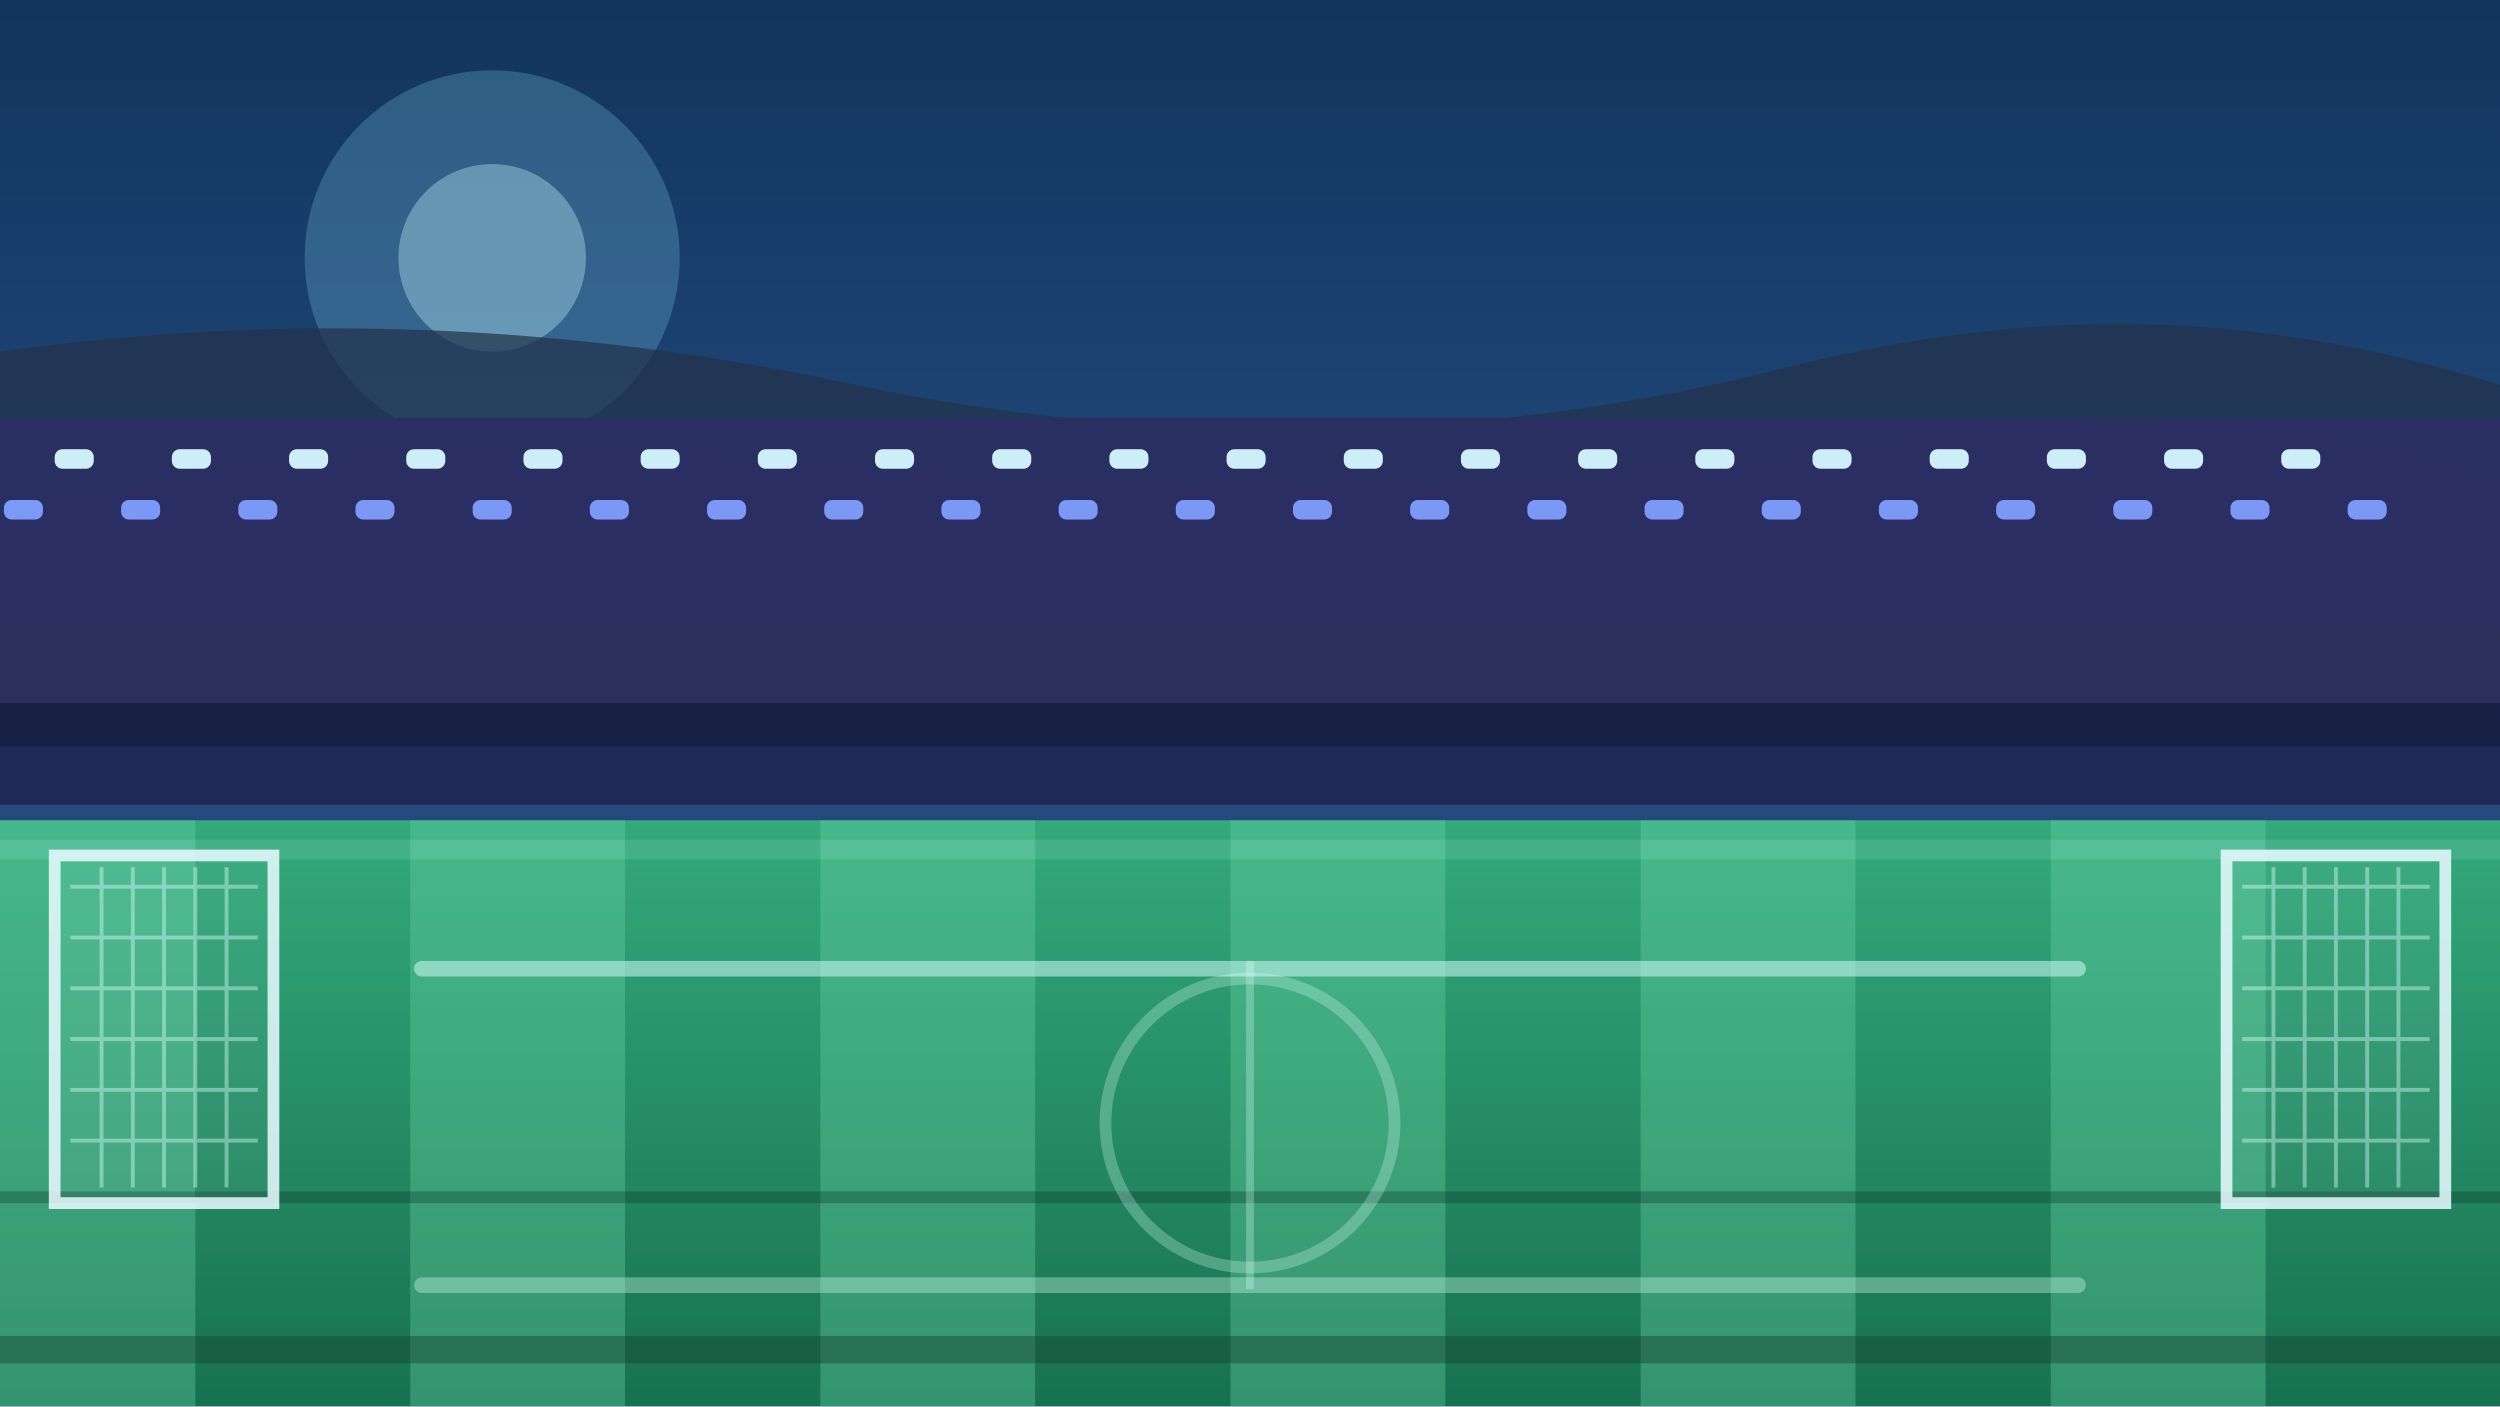
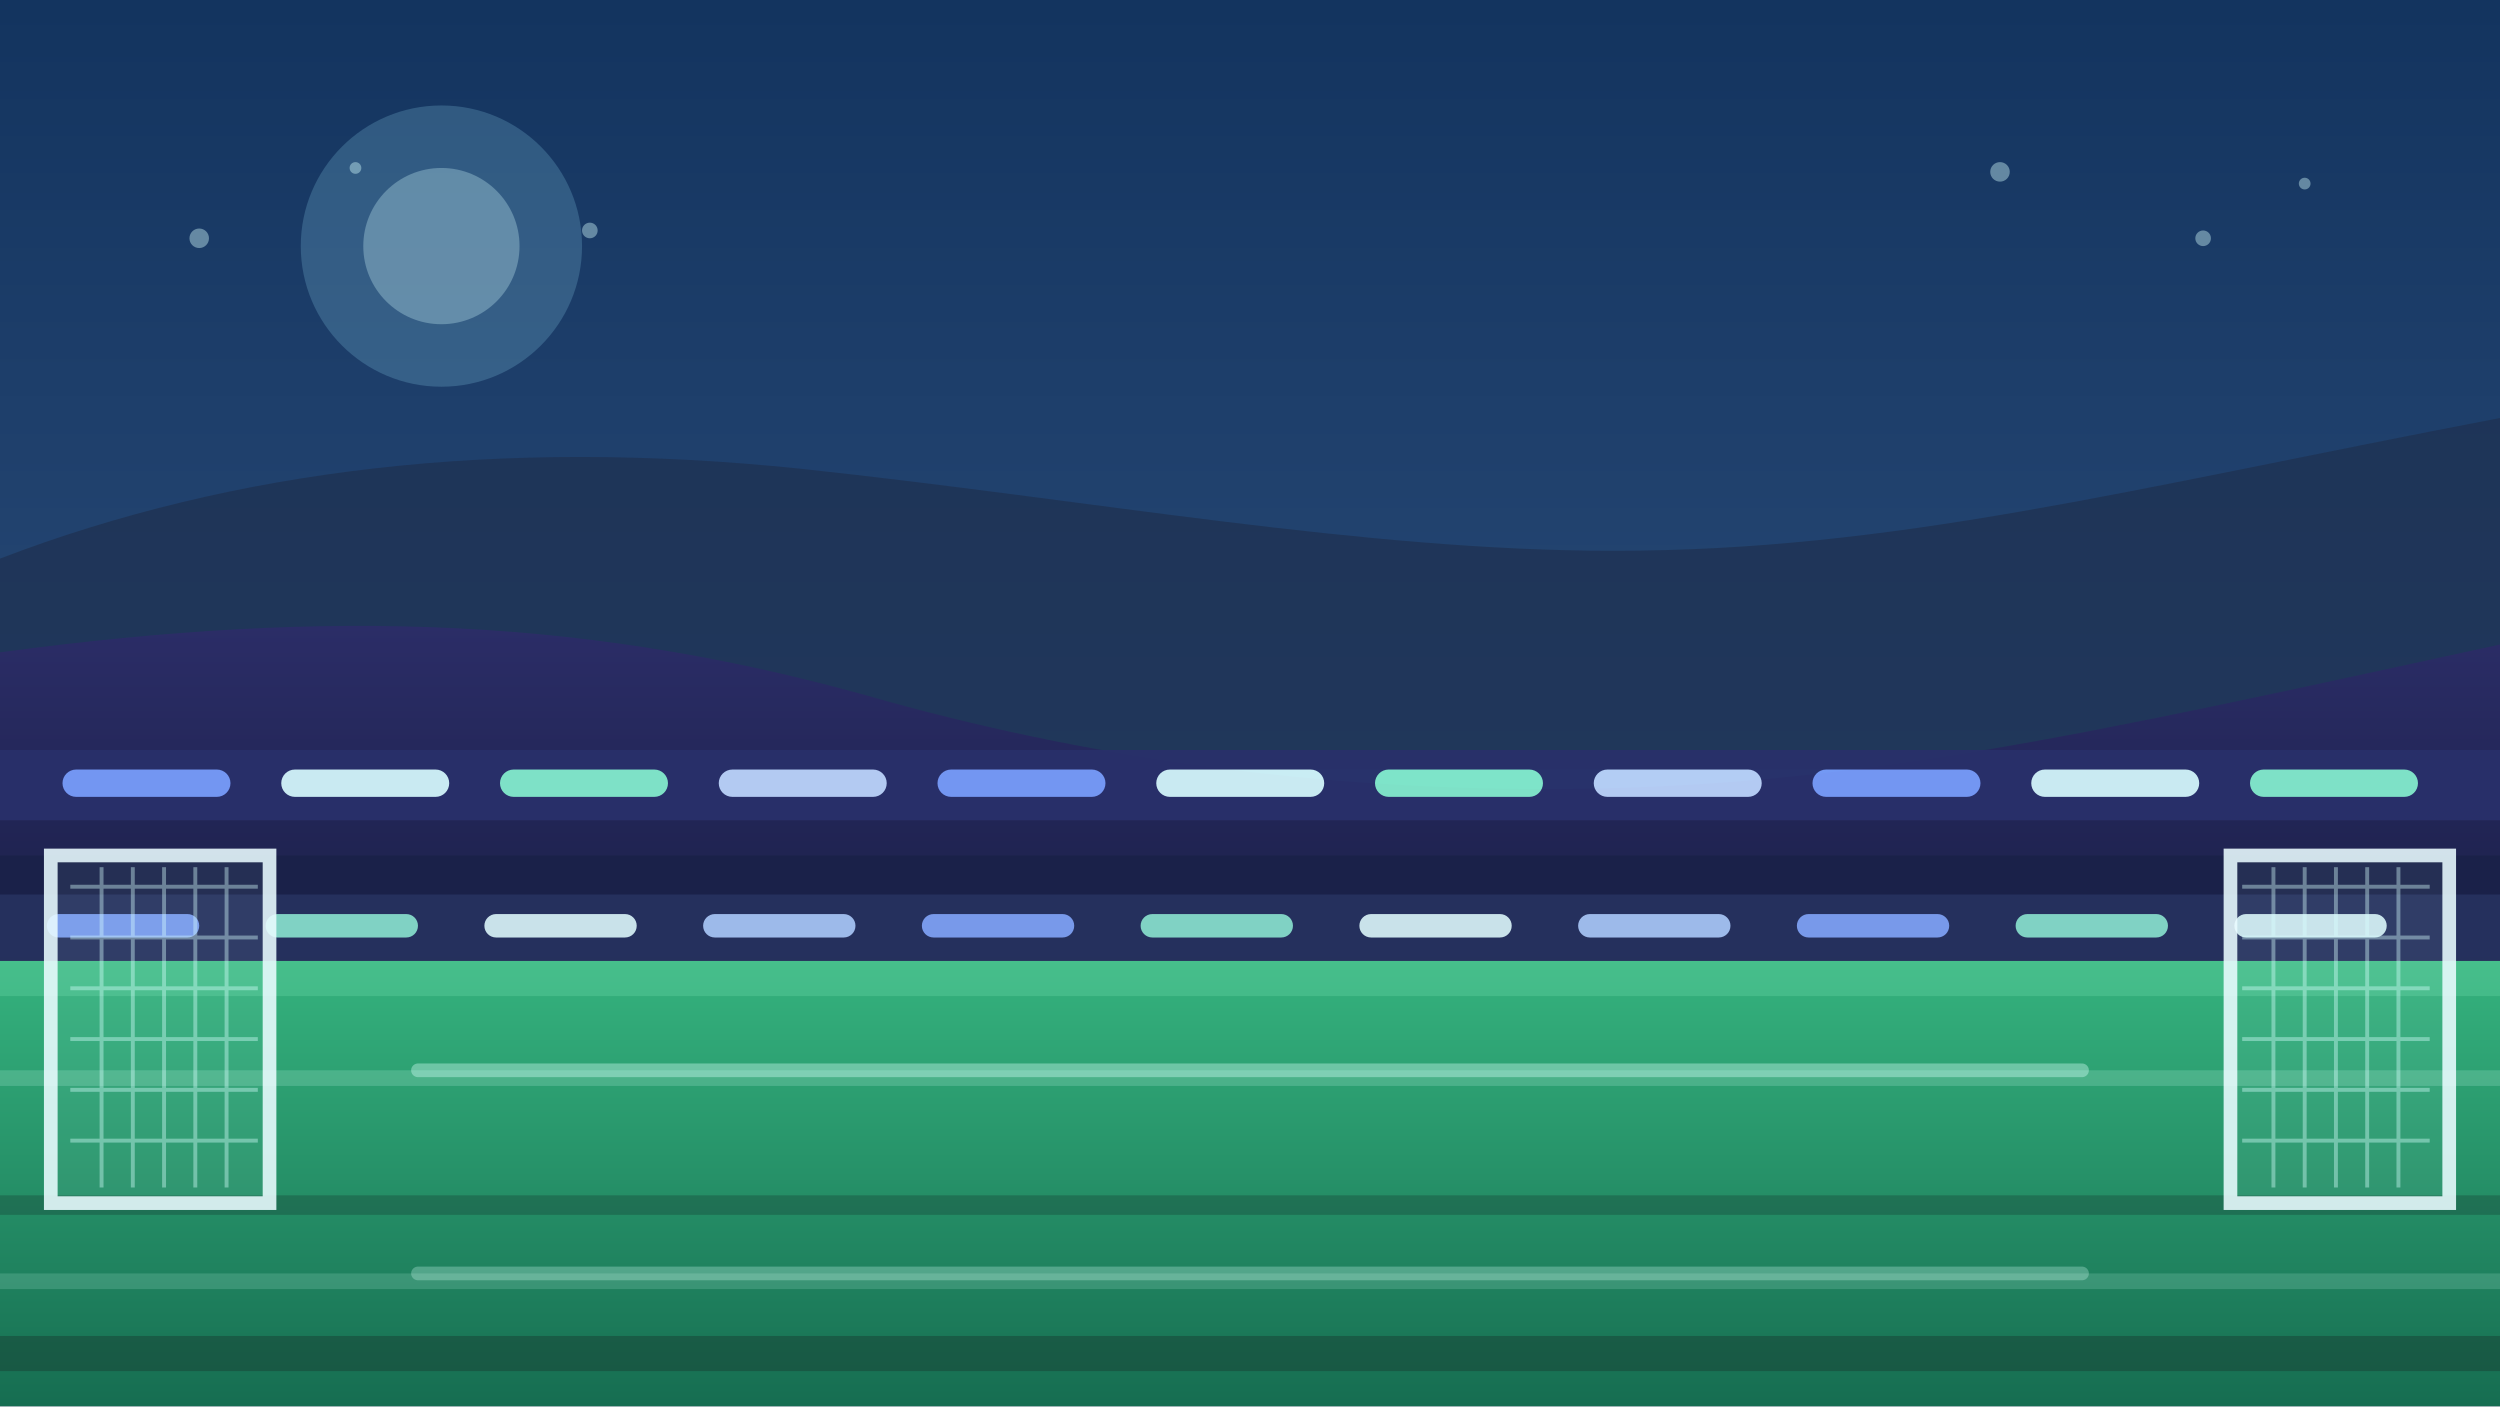
<svg xmlns="http://www.w3.org/2000/svg" width="1280" height="720" viewBox="0 0 1280 720">
  <defs>
    <linearGradient id="nightSky" x1="0" x2="0" y1="0" y2="1">
-       <stop offset="0" stop-color="#12355e" />
-       <stop offset=".44" stop-color="#224a7d" />
-       <stop offset="1" stop-color="#31487d" />
+       <stop offset="0" stop-color="#13345f" />
+       <stop offset=".56" stop-color="#284976" />
+       <stop offset="1" stop-color="#2a3560" />
    </linearGradient>
-     <linearGradient id="nightGrass" x1="0" x2="0" y1="0" y2="1">
-       <stop offset="0" stop-color="#34a97c" />
-       <stop offset="1" stop-color="#177150" />
+     <linearGradient id="nightPitch" x1="0" x2="0" y1="0" y2="1">
+       <stop offset="0" stop-color="#35b37e" />
+       <stop offset="1" stop-color="#166d51" />
+     </linearGradient>
+     <linearGradient id="nightStand" x1="0" x2="0" y1="0" y2="1">
+       <stop offset="0" stop-color="#2b2d67" />
+       <stop offset="1" stop-color="#181d43" />
    </linearGradient>
  </defs>
  <rect width="1280" height="720" fill="url(#nightSky)" />
-   <circle cx="252" cy="132" r="96" fill="#8be6ff" opacity=".22" />
-   <circle cx="252" cy="132" r="48" fill="#c6f8ff" opacity=".35" />
-   <path d="M0 180c143-20 290-15 438 17 156 33 324 30 473-8 131-33 242-31 369 8v125H0z" fill="#22324b" opacity=".72" />
-   <path d="M0 266c131-33 249-40 395-28 191 15 399 18 555-7 119-19 226-16 330 17v156H0z" fill="#2a305a" />
-   <rect x="0" y="360" width="1280" height="48" fill="#182145" />
-   <rect x="0" y="382" width="1280" height="30" fill="#202857" />
-   <g opacity=".95">
-     <rect x="0" y="214" width="1280" height="106" fill="#2a2e63" />
-     <g fill="#d5f7ff">
-       <rect x="28" y="230" width="20" height="10" rx="4" />
-       <rect x="88" y="230" width="20" height="10" rx="4" />
-       <rect x="148" y="230" width="20" height="10" rx="4" />
-       <rect x="208" y="230" width="20" height="10" rx="4" />
-       <rect x="268" y="230" width="20" height="10" rx="4" />
-       <rect x="328" y="230" width="20" height="10" rx="4" />
-       <rect x="388" y="230" width="20" height="10" rx="4" />
-       <rect x="448" y="230" width="20" height="10" rx="4" />
-       <rect x="508" y="230" width="20" height="10" rx="4" />
-       <rect x="568" y="230" width="20" height="10" rx="4" />
-       <rect x="628" y="230" width="20" height="10" rx="4" />
-       <rect x="688" y="230" width="20" height="10" rx="4" />
-       <rect x="748" y="230" width="20" height="10" rx="4" />
-       <rect x="808" y="230" width="20" height="10" rx="4" />
-       <rect x="868" y="230" width="20" height="10" rx="4" />
-       <rect x="928" y="230" width="20" height="10" rx="4" />
-       <rect x="988" y="230" width="20" height="10" rx="4" />
-       <rect x="1048" y="230" width="20" height="10" rx="4" />
-       <rect x="1108" y="230" width="20" height="10" rx="4" />
-       <rect x="1168" y="230" width="20" height="10" rx="4" />
-     </g>
-     <g fill="#7f9dff">
-       <rect x="2" y="256" width="20" height="10" rx="4" />
-       <rect x="62" y="256" width="20" height="10" rx="4" />
-       <rect x="122" y="256" width="20" height="10" rx="4" />
-       <rect x="182" y="256" width="20" height="10" rx="4" />
-       <rect x="242" y="256" width="20" height="10" rx="4" />
-       <rect x="302" y="256" width="20" height="10" rx="4" />
-       <rect x="362" y="256" width="20" height="10" rx="4" />
-       <rect x="422" y="256" width="20" height="10" rx="4" />
-       <rect x="482" y="256" width="20" height="10" rx="4" />
-       <rect x="542" y="256" width="20" height="10" rx="4" />
-       <rect x="602" y="256" width="20" height="10" rx="4" />
-       <rect x="662" y="256" width="20" height="10" rx="4" />
-       <rect x="722" y="256" width="20" height="10" rx="4" />
-       <rect x="782" y="256" width="20" height="10" rx="4" />
-       <rect x="842" y="256" width="20" height="10" rx="4" />
-       <rect x="902" y="256" width="20" height="10" rx="4" />
-       <rect x="962" y="256" width="20" height="10" rx="4" />
-       <rect x="1022" y="256" width="20" height="10" rx="4" />
-       <rect x="1082" y="256" width="20" height="10" rx="4" />
-       <rect x="1142" y="256" width="20" height="10" rx="4" />
-       <rect x="1202" y="256" width="20" height="10" rx="4" />
-     </g>
+   <circle cx="226" cy="126" r="72" fill="#9ae7ff" opacity=".2" />
+   <circle cx="226" cy="126" r="40" fill="#d3fbff" opacity=".3" />
+   <path d="M0 286c120-46 256-62 410-46 150 16 288 42 416 42 144 0 261-31 454-68v180H0z" fill="#1e3151" opacity=".74" />
+   <path d="M0 334c171-23 305-18 454 25 112 31 226 45 337 45 157 0 277-28 489-74v190H0z" fill="url(#nightStand)" />
+   <rect x="0" y="438" width="1280" height="52" fill="#1a2149" />
+   <g opacity=".92">
+     <rect x="0" y="384" width="1280" height="36" fill="#28306a" />
+     <rect x="32" y="394" width="86" height="14" rx="7" fill="#7a9fff" />
+     <rect x="144" y="394" width="86" height="14" rx="7" fill="#d7fbff" />
+     <rect x="256" y="394" width="86" height="14" rx="7" fill="#86f1d0" />
+     <rect x="368" y="394" width="86" height="14" rx="7" fill="#bfd8ff" />
+     <rect x="480" y="394" width="86" height="14" rx="7" fill="#7a9fff" />
+     <rect x="592" y="394" width="86" height="14" rx="7" fill="#d7fbff" />
+     <rect x="704" y="394" width="86" height="14" rx="7" fill="#86f1d0" />
+     <rect x="816" y="394" width="86" height="14" rx="7" fill="#bfd8ff" />
+     <rect x="928" y="394" width="86" height="14" rx="7" fill="#7a9fff" />
+     <rect x="1040" y="394" width="86" height="14" rx="7" fill="#d7fbff" />
+     <rect x="1152" y="394" width="86" height="14" rx="7" fill="#86f1d0" />
  </g>
-   <rect x="0" y="420" width="1280" height="300" fill="url(#nightGrass)" />
-   <g opacity=".34">
-     <rect x="0" y="420" width="100" height="300" fill="#6dd5aa" />
-     <rect x="210" y="420" width="110" height="300" fill="#6dd5aa" />
-     <rect x="420" y="420" width="110" height="300" fill="#6dd5aa" />
-     <rect x="630" y="420" width="110" height="300" fill="#6dd5aa" />
-     <rect x="840" y="420" width="110" height="300" fill="#6dd5aa" />
-     <rect x="1050" y="420" width="110" height="300" fill="#6dd5aa" />
+   <g opacity=".88">
+     <rect x="0" y="458" width="1280" height="34" fill="#27325f" />
+     <rect x="24" y="468" width="78" height="12" rx="6" fill="#85a9ff" />
+     <rect x="136" y="468" width="78" height="12" rx="6" fill="#8ee9d4" />
+     <rect x="248" y="468" width="78" height="12" rx="6" fill="#e0fcff" />
+     <rect x="360" y="468" width="78" height="12" rx="6" fill="#afceff" />
+     <rect x="472" y="468" width="78" height="12" rx="6" fill="#85a9ff" />
+     <rect x="584" y="468" width="78" height="12" rx="6" fill="#8ee9d4" />
+     <rect x="696" y="468" width="78" height="12" rx="6" fill="#e0fcff" />
+     <rect x="808" y="468" width="78" height="12" rx="6" fill="#afceff" />
+     <rect x="920" y="468" width="78" height="12" rx="6" fill="#85a9ff" />
+     <rect x="1032" y="468" width="78" height="12" rx="6" fill="#8ee9d4" />
+     <rect x="1144" y="468" width="78" height="12" rx="6" fill="#e0fcff" />
  </g>
-   <rect x="0" y="430" width="1280" height="10" fill="#c5fcff" opacity=".12" />
-   <rect x="0" y="610" width="1280" height="6" fill="#123a31" opacity=".36" />
-   <rect x="0" y="684" width="1280" height="14" fill="#153c31" opacity=".4" />
-   <rect x="212" y="492" width="856" height="8" rx="4" fill="#d6fff9" opacity=".52" />
-   <rect x="212" y="654" width="856" height="8" rx="4" fill="#d6fff9" opacity=".35" />
-   <rect x="638" y="492" width="4" height="168" fill="#d6fff9" opacity=".3" />
-   <ellipse cx="640" cy="575" rx="74" ry="74" fill="none" stroke="#d6fff9" stroke-opacity=".28" stroke-width="6" />
-   <g opacity=".85" stroke="#eafcff" stroke-width="6">
-     <rect x="28" y="438" width="112" height="178" fill="#d9ffff12" />
-     <rect x="1140" y="438" width="112" height="178" fill="#d9ffff12" />
+   <rect x="0" y="492" width="1280" height="228" fill="url(#nightPitch)" />
+   <rect x="0" y="492" width="1280" height="18" fill="#9effd3" opacity=".16" />
+   <rect x="0" y="612" width="1280" height="10" fill="#153a31" opacity=".34" />
+   <rect x="0" y="684" width="1280" height="18" fill="#153a31" opacity=".46" />
+   <rect x="0" y="548" width="1280" height="8" fill="#d5fff6" opacity=".18" />
+   <rect x="0" y="652" width="1280" height="8" fill="#d5fff6" opacity=".16" />
+   <path d="M214 548h852" stroke="#d6fff9" stroke-linecap="round" stroke-opacity=".38" stroke-width="7" />
+   <path d="M214 652h852" stroke="#d6fff9" stroke-linecap="round" stroke-opacity=".28" stroke-width="7" />
+   <g opacity=".88" stroke="#eafcff" stroke-width="7">
+     <rect x="26" y="438" width="112" height="178" fill="#d9ffff12" />
+     <rect x="1142" y="438" width="112" height="178" fill="#d9ffff12" />
  </g>
-   <g opacity=".42" stroke="#d8ffff" stroke-width="2">
+   <g opacity=".4" stroke="#d8ffff" stroke-width="2">
    <path d="M36 454h96M36 480h96M36 506h96M36 532h96M36 558h96M36 584h96" />
    <path d="M1148 454h96M1148 480h96M1148 506h96M1148 532h96M1148 558h96M1148 584h96" />
    <path d="M52 444v164M68 444v164M84 444v164M100 444v164M116 444v164" />
    <path d="M1164 444v164M1180 444v164M1196 444v164M1212 444v164M1228 444v164" />
  </g>
+   <g opacity=".4">
+     <circle cx="102" cy="122" r="5" fill="#d8ffff" />
+     <circle cx="182" cy="86" r="3" fill="#d8ffff" />
+     <circle cx="302" cy="118" r="4" fill="#d8ffff" />
+     <circle cx="1024" cy="88" r="5" fill="#d8ffff" />
+     <circle cx="1128" cy="122" r="4" fill="#d8ffff" />
+     <circle cx="1180" cy="94" r="3" fill="#d8ffff" />
+   </g>
</svg>
